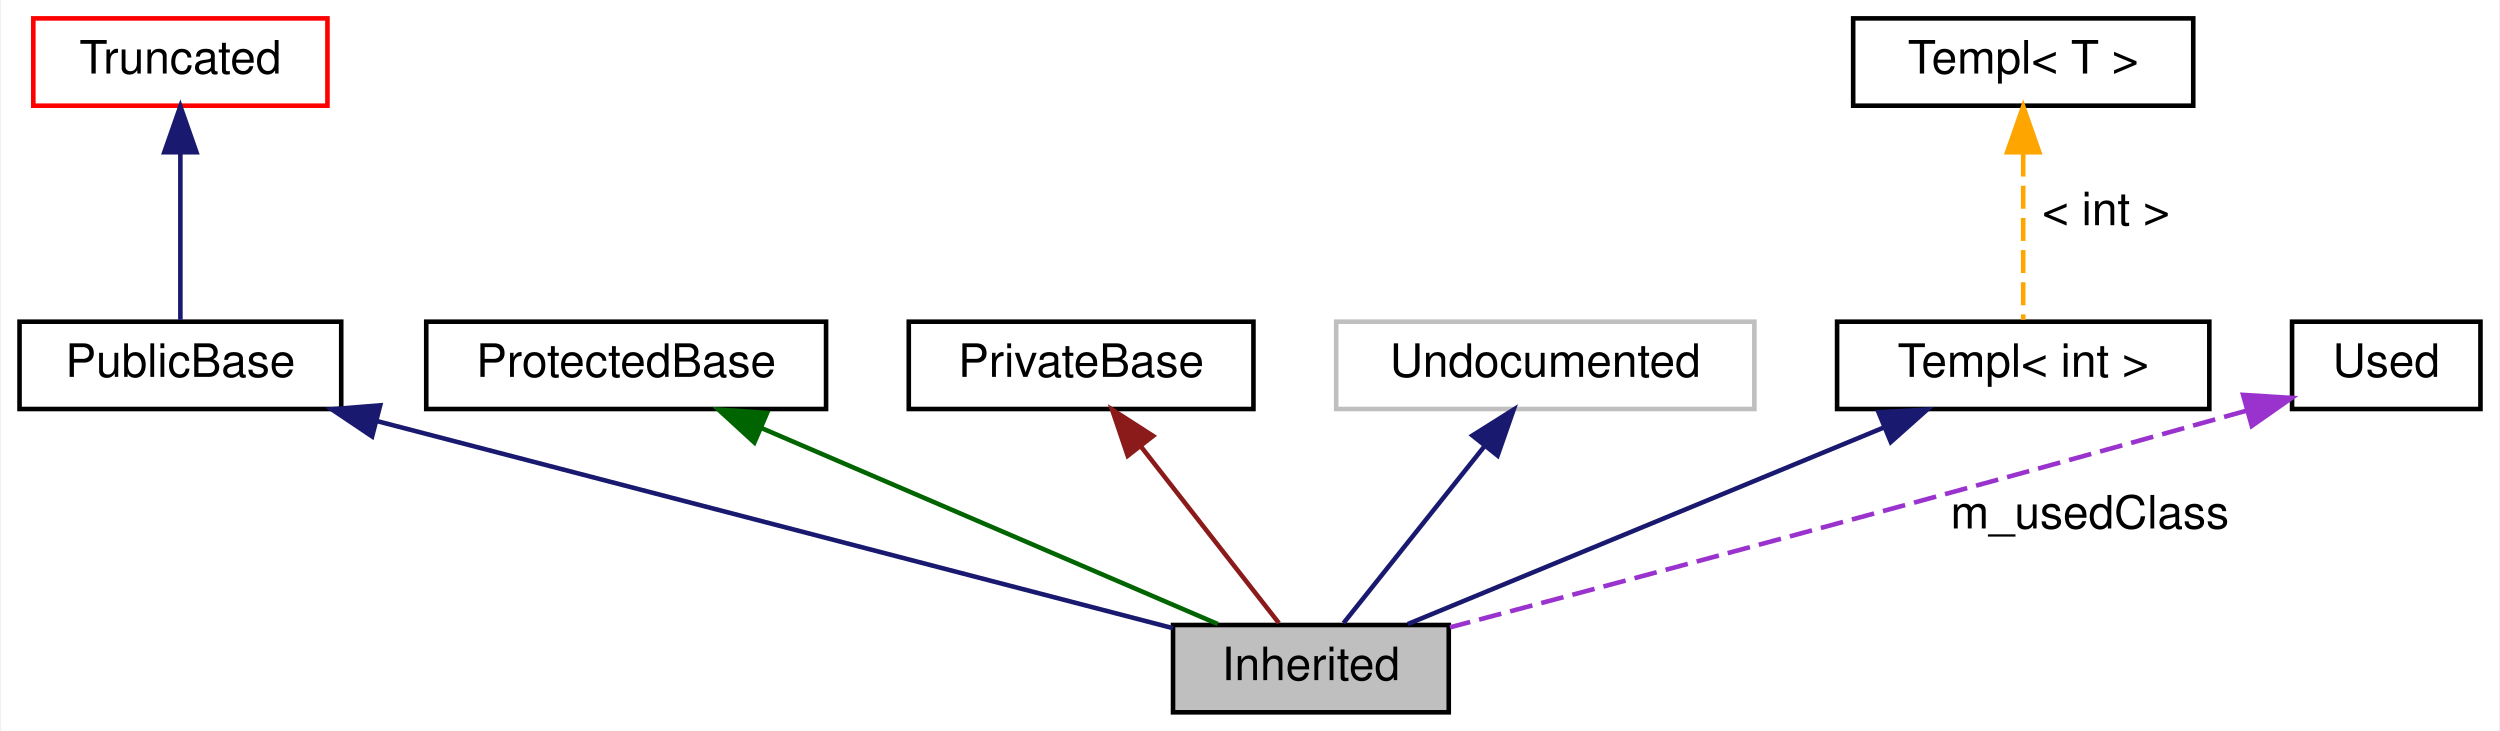
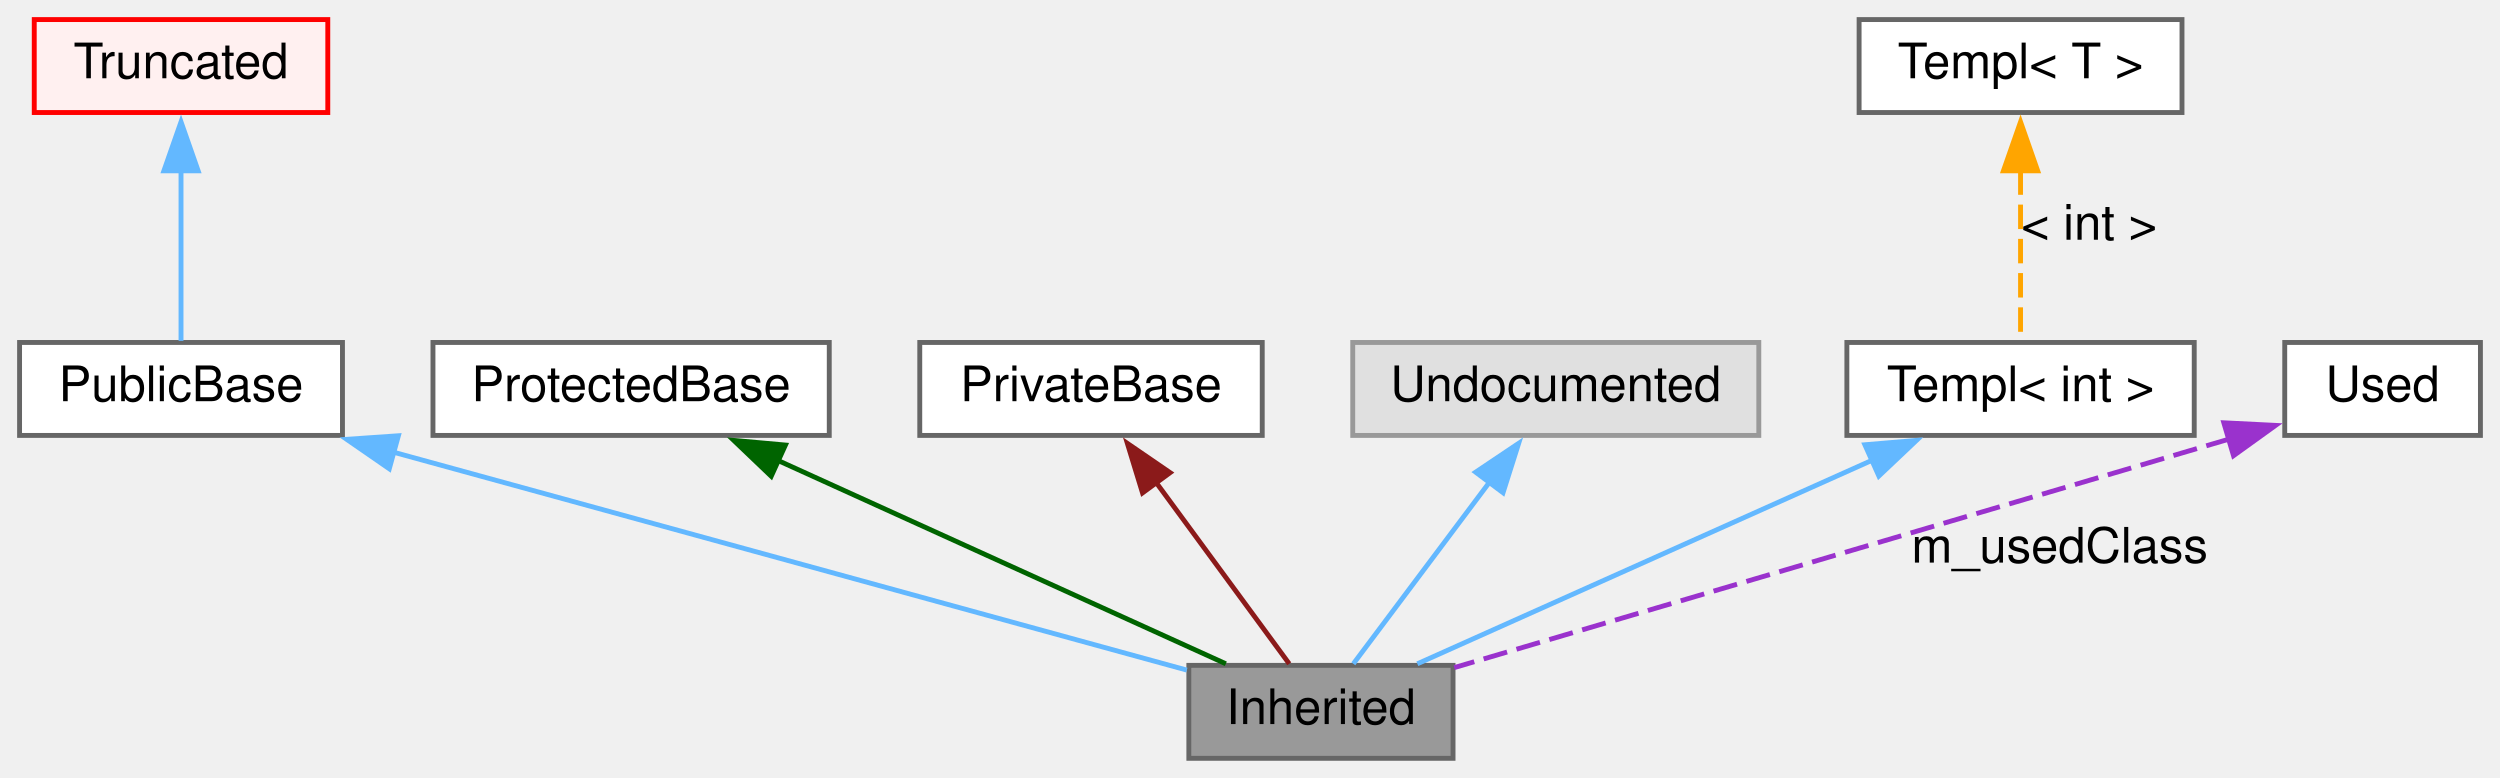
- <svg xmlns="http://www.w3.org/2000/svg" width="544pt" height="159pt" viewBox="0.00 0.00 543.50 159.00">
+ <svg xmlns="http://www.w3.org/2000/svg" xmlns:xlink="http://www.w3.org/1999/xlink" width="511pt" height="159pt" viewBox="0.00 0.00 511.00 159.00">
  <g id="graph0" class="graph" transform="scale(1 1) rotate(0) translate(4 155)">
-     <polygon fill="white" stroke="transparent" points="-4,4 -4,-155 539.5,-155 539.5,4 -4,4" />
    <g id="node1" class="node">
-       <polygon fill="#bfbfbf" stroke="black" points="311,-19 251,-19 251,0 311,0 311,-19" />
-       <text text-anchor="middle" x="281" y="-7" font-family="Helvetica,sans-Serif" font-size="10.00">Inherited</text>
+       <g id="a_node1">
+         <a xlink:title=" ">
+           <polygon fill="#999999" stroke="#666666" points="293,-19 239,-19 239,0 293,0 293,-19" />
+           <text text-anchor="middle" x="266" y="-7" font-family="Helvetica,sans-Serif" font-size="10.00">Inherited</text>
+         </a>
+       </g>
    </g>
    <g id="node2" class="node">
-       <polygon fill="none" stroke="black" points="70,-85 0,-85 0,-66 70,-66 70,-85" />
-       <text text-anchor="middle" x="35" y="-73" font-family="Helvetica,sans-Serif" font-size="10.00">PublicBase</text>
+       <g id="a_node2">
+         <a xlink:href="url.html" xlink:title=" ">
+           <polygon fill="white" stroke="#666666" points="66,-85 0,-85 0,-66 66,-66 66,-85" />
+           <text text-anchor="middle" x="33" y="-73" font-family="Helvetica,sans-Serif" font-size="10.00">PublicBase</text>
+         </a>
+       </g>
    </g>
    <g id="edge1" class="edge">
-       <path fill="none" stroke="midnightblue" d="M77.7,-63.39C127.22,-50.51 207.6,-29.59 250.97,-18.31" />
-       <polygon fill="midnightblue" stroke="midnightblue" points="76.72,-60.03 67.92,-65.94 78.48,-66.8 76.72,-60.03" />
+       <path fill="none" stroke="#63b8ff" d="M76.26,-62.62C123.76,-49.57 198.58,-29.02 238.59,-18.03" />
+       <polygon fill="#63b8ff" stroke="#63b8ff" points="75.57,-59.18 66.86,-65.2 77.43,-65.93 75.57,-59.18" />
    </g>
    <g id="node3" class="node">
-       <polygon fill="none" stroke="red" points="67,-151 3,-151 3,-132 67,-132 67,-151" />
-       <text text-anchor="middle" x="35" y="-139" font-family="Helvetica,sans-Serif" font-size="10.00">Truncated</text>
+       <g id="a_node3">
+         <a xlink:href="url.html" xlink:title=" ">
+           <polygon fill="#fff0f0" stroke="red" points="63,-151 3,-151 3,-132 63,-132 63,-151" />
+           <text text-anchor="middle" x="33" y="-139" font-family="Helvetica,sans-Serif" font-size="10.00">Truncated</text>
+         </a>
+       </g>
    </g>
    <g id="edge2" class="edge">
-       <path fill="none" stroke="midnightblue" d="M35,-121.58C35,-109.63 35,-94.72 35,-85.41" />
-       <polygon fill="midnightblue" stroke="midnightblue" points="31.5,-121.87 35,-131.87 38.5,-121.87 31.5,-121.87" />
+       <path fill="none" stroke="#63b8ff" d="M33,-120.18C33,-108.44 33,-94.27 33,-85.32" />
+       <polygon fill="#63b8ff" stroke="#63b8ff" points="29.5,-120.09 33,-130.09 36.5,-120.09 29.5,-120.09" />
    </g>
    <g id="node4" class="node">
-       <polygon fill="none" stroke="black" points="175.5,-85 88.5,-85 88.5,-66 175.5,-66 175.5,-85" />
-       <text text-anchor="middle" x="132" y="-73" font-family="Helvetica,sans-Serif" font-size="10.00">ProtectedBase</text>
+       <polygon fill="white" stroke="#666666" points="165.5,-85 84.5,-85 84.5,-66 165.5,-66 165.5,-85" />
+       <text text-anchor="middle" x="125" y="-73" font-family="Helvetica,sans-Serif" font-size="10.00">ProtectedBase</text>
    </g>
    <g id="edge3" class="edge">
-       <path fill="none" stroke="darkgreen" d="M161.43,-61.86C190.79,-49.25 235.12,-30.21 260.75,-19.2" />
-       <polygon fill="darkgreen" stroke="darkgreen" points="159.9,-58.71 152.09,-65.87 162.66,-65.14 159.9,-58.71" />
+       <path fill="none" stroke="darkgreen" d="M154.88,-60.94C182.54,-48.38 222.86,-30.08 246.56,-19.32" />
+       <polygon fill="darkgreen" stroke="darkgreen" points="153.64,-57.66 145.98,-64.98 156.54,-64.03 153.64,-57.66" />
    </g>
    <g id="node5" class="node">
-       <polygon fill="none" stroke="black" points="268.5,-85 193.5,-85 193.5,-66 268.5,-66 268.5,-85" />
-       <text text-anchor="middle" x="231" y="-73" font-family="Helvetica,sans-Serif" font-size="10.00">PrivateBase</text>
+       <polygon fill="white" stroke="#666666" points="254,-85 184,-85 184,-66 254,-66 254,-85" />
+       <text text-anchor="middle" x="219" y="-73" font-family="Helvetica,sans-Serif" font-size="10.00">PrivateBase</text>
    </g>
    <g id="edge4" class="edge">
-       <path fill="none" stroke="#8b1a1a" d="M244.07,-57.77C253.66,-45.49 266.31,-29.3 274.04,-19.41" />
-       <polygon fill="#8b1a1a" stroke="#8b1a1a" points="241.14,-55.83 237.74,-65.87 246.66,-60.14 241.14,-55.83" />
+       <path fill="none" stroke="#8b1a1a" d="M232.3,-56.4C241.2,-44.27 252.53,-28.84 259.52,-19.32" />
+       <polygon fill="#8b1a1a" stroke="#8b1a1a" points="229.53,-54.25 226.43,-64.38 235.17,-58.39 229.53,-54.25" />
    </g>
    <g id="node6" class="node">
-       <polygon fill="none" stroke="#bfbfbf" points="377.5,-85 286.5,-85 286.5,-66 377.5,-66 377.5,-85" />
-       <text text-anchor="middle" x="332" y="-73" font-family="Helvetica,sans-Serif" font-size="10.00">Undocumented</text>
+       <g id="a_node6">
+         <a xlink:title=" ">
+           <polygon fill="#e0e0e0" stroke="#999999" points="355.5,-85 272.5,-85 272.5,-66 355.5,-66 355.5,-85" />
+           <text text-anchor="middle" x="314" y="-73" font-family="Helvetica,sans-Serif" font-size="10.00">Undocumented</text>
+         </a>
+       </g>
    </g>
    <g id="edge5" class="edge">
-       <path fill="none" stroke="midnightblue" d="M318.67,-57.77C308.88,-45.49 295.98,-29.3 288.1,-19.41" />
-       <polygon fill="midnightblue" stroke="midnightblue" points="316.15,-60.23 325.12,-65.87 321.63,-55.87 316.15,-60.23" />
+       <path fill="none" stroke="#63b8ff" d="M300.42,-56.4C291.33,-44.27 279.76,-28.84 272.62,-19.32" />
+       <polygon fill="#63b8ff" stroke="#63b8ff" points="297.62,-58.49 306.42,-64.39 303.22,-54.29 297.62,-58.49" />
    </g>
    <g id="node7" class="node">
-       <polygon fill="none" stroke="black" points="476.5,-85 395.5,-85 395.5,-66 476.5,-66 476.5,-85" />
-       <text text-anchor="middle" x="436" y="-73" font-family="Helvetica,sans-Serif" font-size="10.00">Templ&lt; int &gt;</text>
+       <polygon fill="white" stroke="#666666" points="444.5,-85 373.5,-85 373.5,-66 444.5,-66 444.5,-85" />
+       <text text-anchor="middle" x="409" y="-73" font-family="Helvetica,sans-Serif" font-size="10.00">Templ&lt; int &gt;</text>
    </g>
    <g id="edge6" class="edge">
-       <path fill="none" stroke="midnightblue" d="M405.78,-62.02C375.24,-49.41 328.84,-30.25 302.07,-19.2" />
-       <polygon fill="midnightblue" stroke="midnightblue" points="404.52,-65.29 415.1,-65.87 407.19,-58.82 404.52,-65.29" />
+       <path fill="none" stroke="#63b8ff" d="M378.69,-60.94C350.64,-48.38 309.75,-30.08 285.71,-19.32" />
+       <polygon fill="#63b8ff" stroke="#63b8ff" points="377.18,-64.09 387.73,-64.98 380.04,-57.7 377.18,-64.09" />
    </g>
    <g id="node8" class="node">
-       <polygon fill="none" stroke="black" points="473,-151 399,-151 399,-132 473,-132 473,-151" />
-       <text text-anchor="middle" x="436" y="-139" font-family="Helvetica,sans-Serif" font-size="10.00">Templ&lt; T &gt;</text>
+       <polygon fill="white" stroke="#666666" points="442,-151 376,-151 376,-132 442,-132 442,-151" />
+       <text text-anchor="middle" x="409" y="-139" font-family="Helvetica,sans-Serif" font-size="10.00">Templ&lt; T &gt;</text>
    </g>
    <g id="edge7" class="edge">
-       <path fill="none" stroke="orange" stroke-dasharray="5,2" d="M436,-121.58C436,-109.63 436,-94.72 436,-85.41" />
-       <polygon fill="orange" stroke="orange" points="432.5,-121.87 436,-131.87 439.5,-121.87 432.5,-121.87" />
-       <text text-anchor="middle" x="454" y="-106" font-family="Helvetica,sans-Serif" font-size="10.00">&lt; int &gt;</text>
+       <path fill="none" stroke="orange" stroke-dasharray="5,2" d="M409,-120.18C409,-108.44 409,-94.27 409,-85.32" />
+       <polygon fill="orange" stroke="orange" points="405.5,-120.09 409,-130.09 412.5,-120.09 405.5,-120.09" />
+       <text text-anchor="middle" x="423" y="-106" font-family="Helvetica,sans-Serif" font-size="10.00">&lt; int &gt;</text>
    </g>
    <g id="node9" class="node">
-       <polygon fill="none" stroke="black" points="535.5,-85 494.5,-85 494.5,-66 535.5,-66 535.5,-85" />
-       <text text-anchor="middle" x="515" y="-73" font-family="Helvetica,sans-Serif" font-size="10.00">Used</text>
+       <polygon fill="white" stroke="#666666" points="503,-85 463,-85 463,-66 503,-66 503,-85" />
+       <text text-anchor="middle" x="483" y="-73" font-family="Helvetica,sans-Serif" font-size="10.00">Used</text>
    </g>
    <g id="edge8" class="edge">
-       <path fill="none" stroke="#9a32cd" stroke-dasharray="5,2" d="M484.52,-65.62C417.32,-46.74 349.44,-28.6 311.27,-18.49" />
-       <polygon fill="#9a32cd" stroke="#9a32cd" points="483.85,-69.07 494.42,-68.41 485.74,-62.33 483.85,-69.07" />
-       <text text-anchor="middle" x="450.5" y="-40" font-family="Helvetica,sans-Serif" font-size="10.00">m_usedClass</text>
+       <path fill="none" stroke="#9a32cd" stroke-dasharray="5,2" d="M451.76,-65.29C409.19,-52.73 333.64,-30.45 293.25,-18.54" />
+       <polygon fill="#9a32cd" stroke="#9a32cd" points="450.55,-68.58 461.13,-68.05 452.53,-61.86 450.55,-68.58" />
+       <text text-anchor="middle" x="417" y="-40" font-family="Helvetica,sans-Serif" font-size="10.00">m_usedClass</text>
    </g>
  </g>
</svg>
